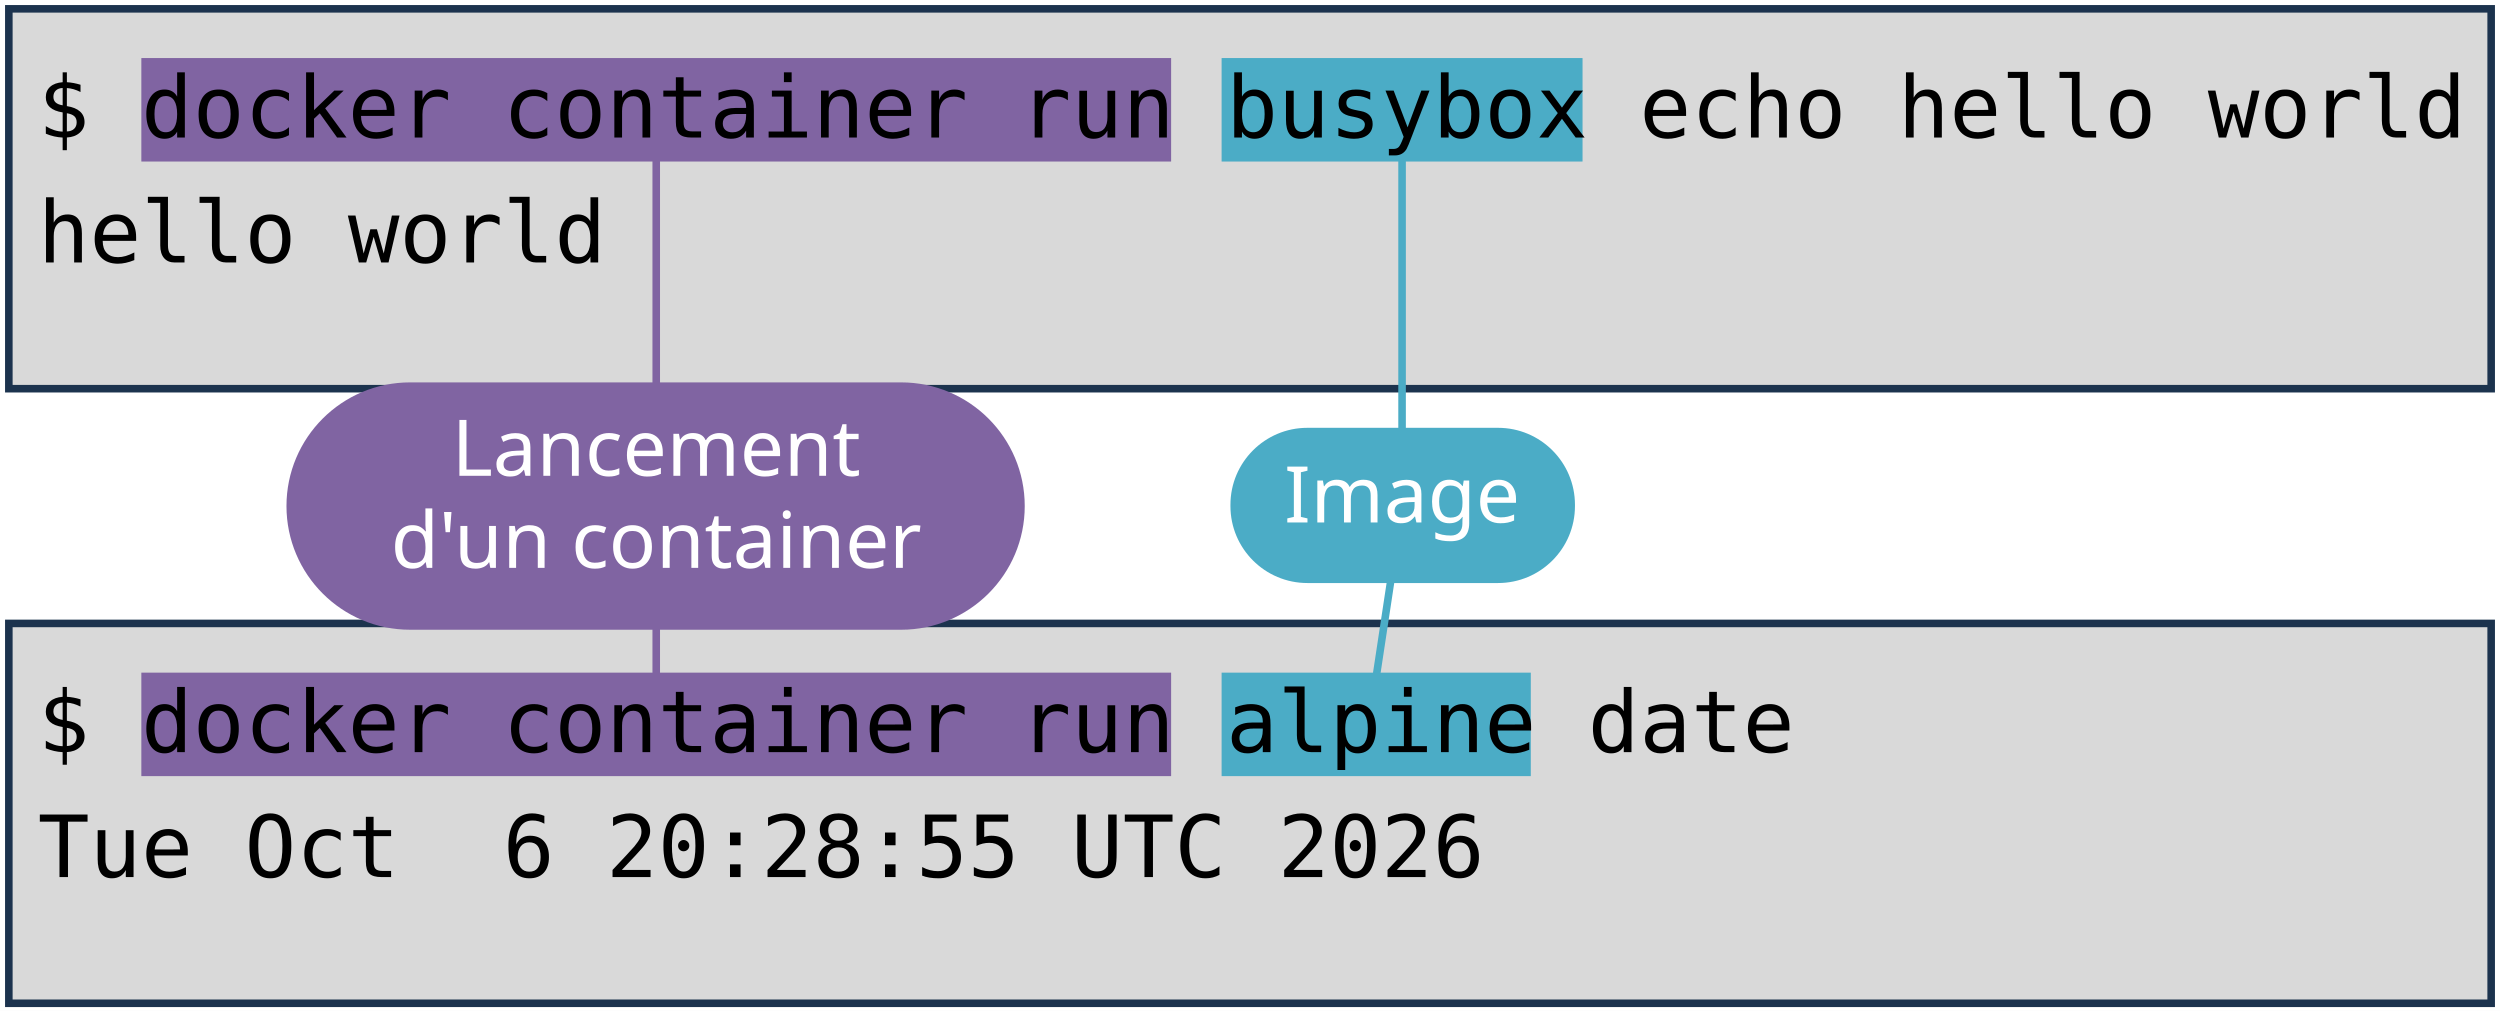
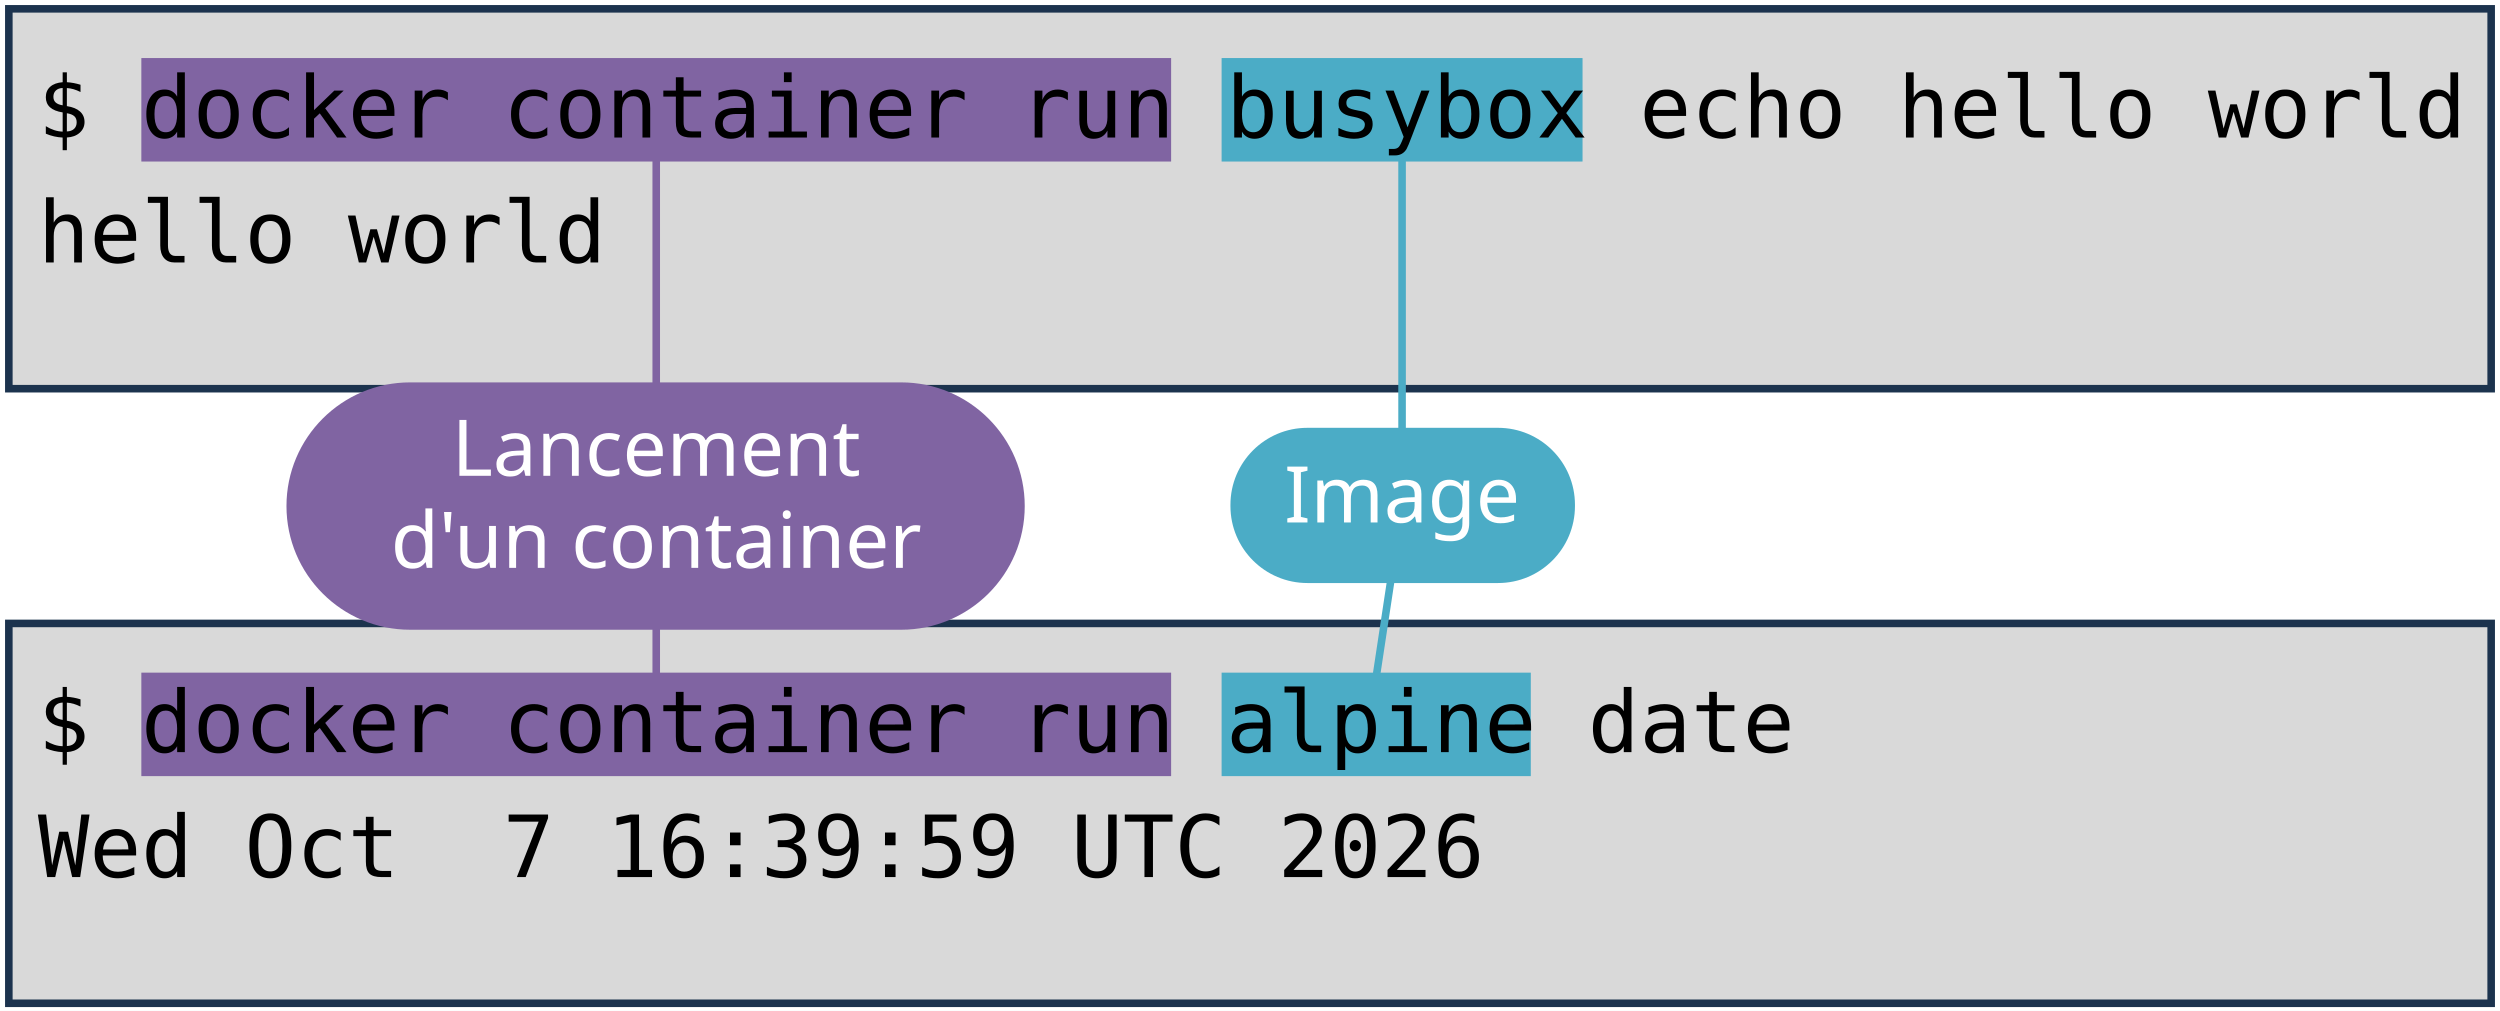
<svg xmlns="http://www.w3.org/2000/svg" viewBox="0 0 1981 801" width="1981" height="801" role="img" aria-label="Deux terminaux : docker container run busybox echo hello world, et docker container run alpine date. Annotations : lancement d'un container, image, commande lancée.">
  <style>
    .code { font-family: "DejaVu Sans Mono", Menlo, Consolas, monospace; font-size: 68px; fill: #000000; }
    .pill { font-family: "Trebuchet MS", "Century Gothic", Verdana, sans-serif; font-size: 62px; text-anchor: middle; }
  </style>
  <rect width="1981" height="801" fill="#FFFFFF" />
  <rect x="7" y="7" width="1967" height="301" fill="#D9D9D9" stroke="#1C334E" stroke-width="6" />
  <rect x="7" y="494" width="1967" height="301" fill="#D9D9D9" stroke="#1C334E" stroke-width="6" />
  <rect x="112" y="46" width="816" height="82" fill="#8064A2" />
  <rect x="112" y="533" width="816" height="82" fill="#8064A2" />
  <rect x="968" y="46" width="286" height="82" fill="#4BACC6" />
  <rect x="968" y="533" width="245" height="82" fill="#4BACC6" />
  <text x="30" y="109" class="code" xml:space="preserve">$ docker container run busybox echo hello world</text>
  <text x="30" y="208" class="code" xml:space="preserve">hello world</text>
  <text x="30" y="596" class="code" xml:space="preserve">$ docker container run alpine date</text>
-   <text x="30" y="695" class="code" xml:space="preserve">Tue Oct  6 20:28:55 UTC 2026</text>
+   <text x="30" y="695" class="code" xml:space="preserve">Wed Oct  7 16:39:59 UTC 2026</text>
  <path d="M 520 401 L 520 128" stroke="#8064A2" stroke-width="6" fill="none" stroke-linecap="round" />
  <path d="M 520 401 L 520 533" stroke="#8064A2" stroke-width="6" fill="none" stroke-linecap="round" />
  <rect x="227" y="303" width="585" height="196" rx="98" fill="#8064A2" />
  <text x="520" y="377" class="pill" fill="#FFFFFF">Lancement</text>
  <text x="520" y="450" class="pill" fill="#FFFFFF">d'un container</text>
  <path d="M 1111 401 L 1111 128" stroke="#4BACC6" stroke-width="6" fill="none" stroke-linecap="round" />
  <path d="M 1111 401 L 1091 533" stroke="#4BACC6" stroke-width="6" fill="none" stroke-linecap="round" />
  <rect x="975" y="339" width="273" height="123" rx="61" fill="#4BACC6" />
  <text x="1111" y="414" class="pill" fill="#FFFFFF">Image</text>
</svg>
